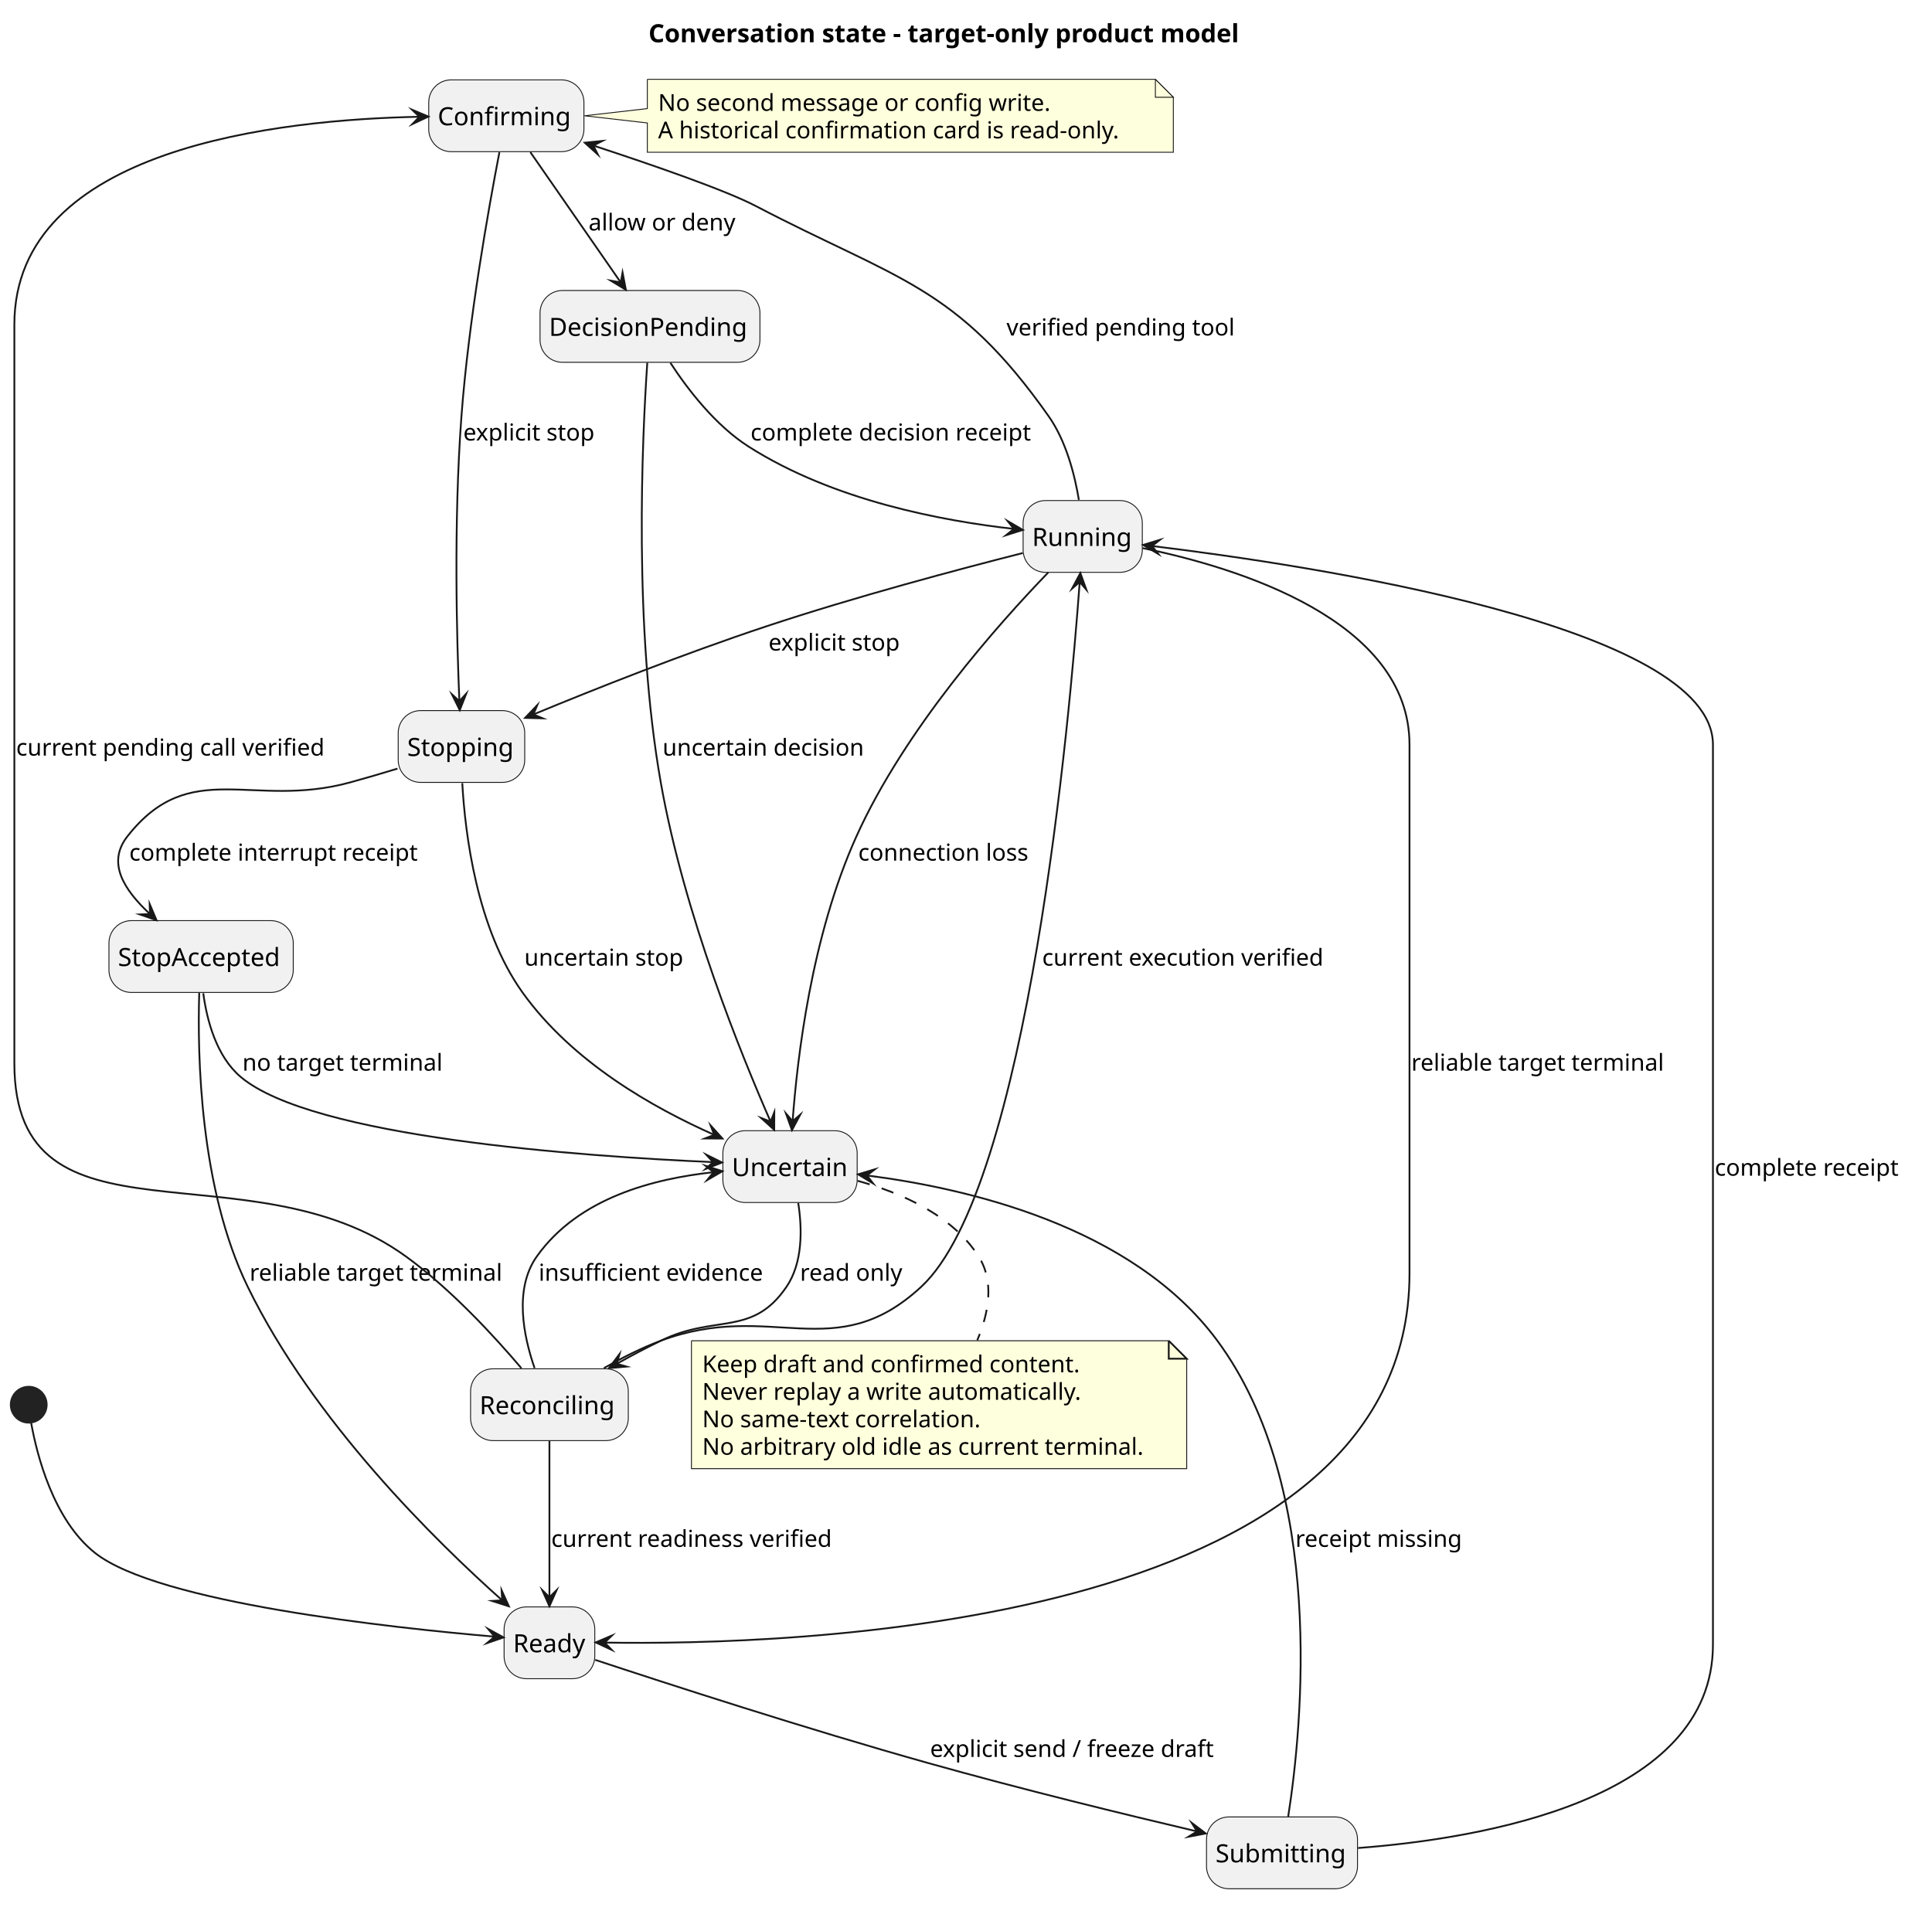
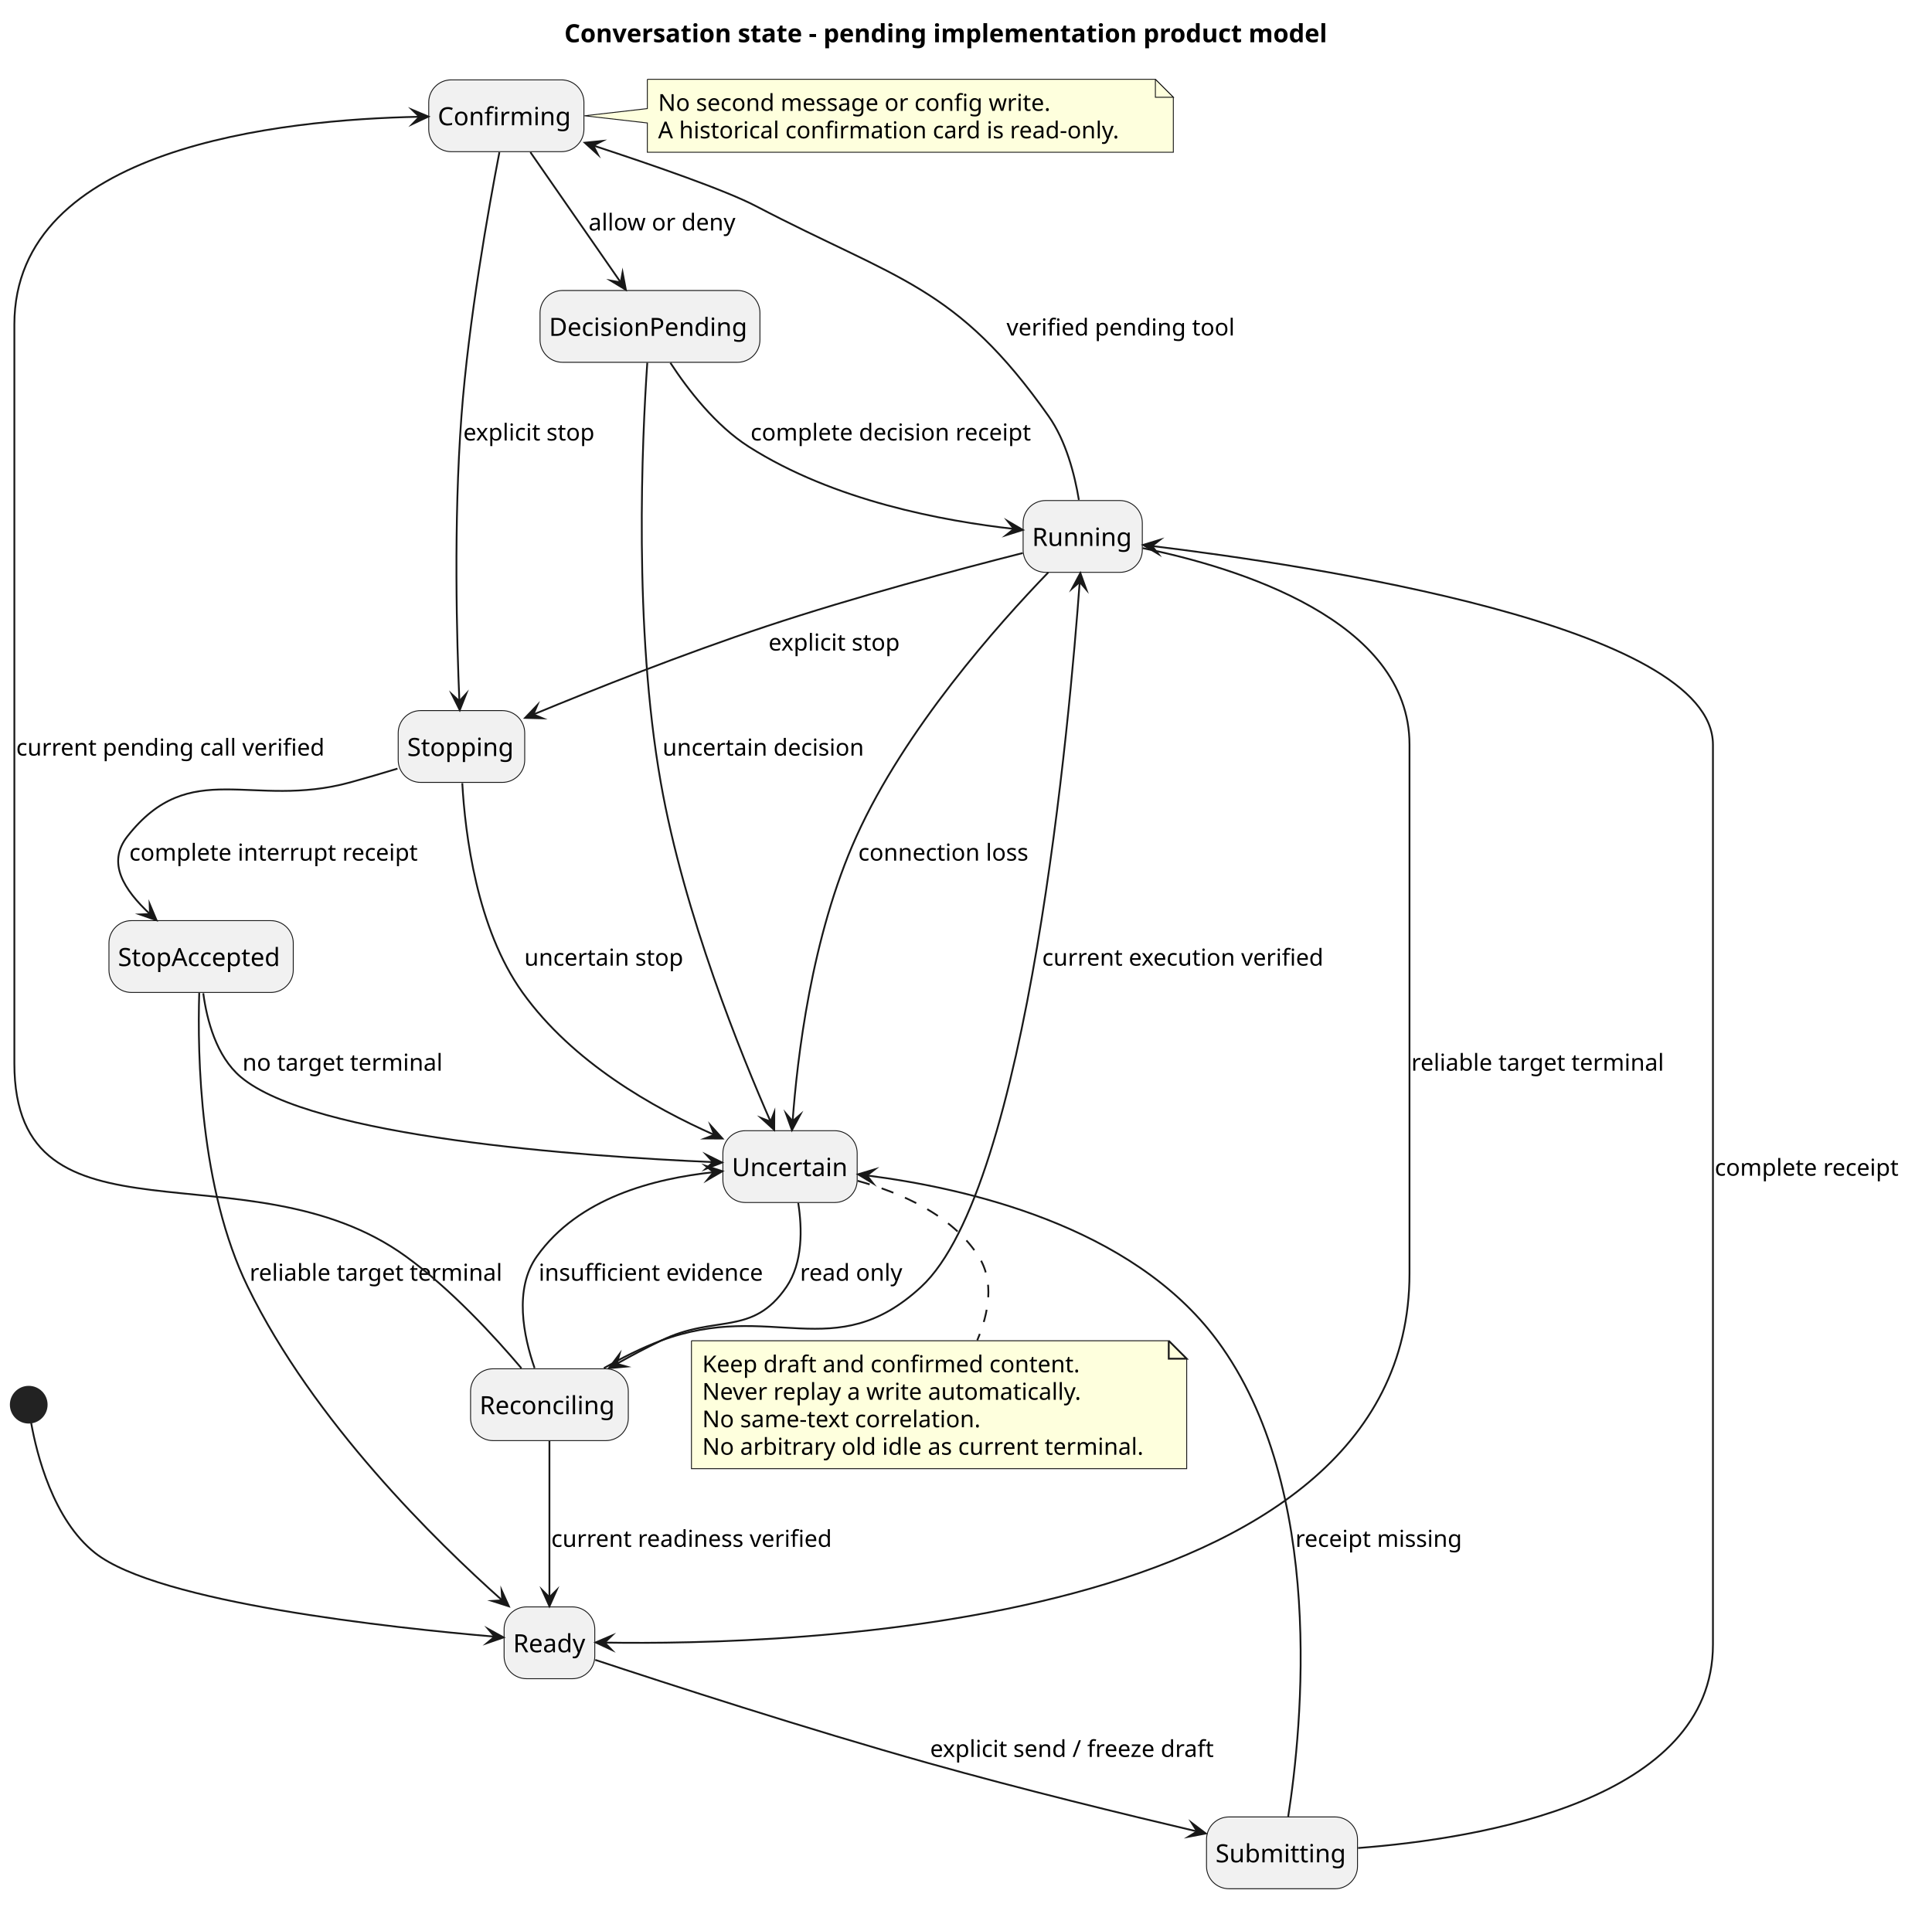
<svg xmlns="http://www.w3.org/2000/svg" contentStyleType="text/css" data-diagram-type="STATE" height="1066px" preserveAspectRatio="none" style="width:1076px;height:1066px;background:#FFFFFF;" version="1.1" viewBox="0 0 1076 1066" width="1076px" zoomAndPan="magnify">
  <defs />
  <g>
    <g class="title" data-source-line="359">
-       <text fill="#000000" font-family="sans-serif" font-size="14" font-weight="700" lengthAdjust="spacing" textLength="347.102" x="361.173" y="23.535">Conversation state - target-only product model</text>
+       <text fill="#000000" font-family="sans-serif" font-size="14" font-weight="700" lengthAdjust="spacing" textLength="440.877" x="314.285" y="23.535">Conversation state - pending implementation product model</text>
    </g>
    <g class="start_entity" data-qualified-name=".start." data-source-line="361" id="ent0001">
      <ellipse cx="16" cy="782.418" fill="#222222" rx="10" ry="10" style="stroke:#222222;stroke-width:1;" />
    </g>
    <rect fill="#F1F1F1" height="40" rx="12.5" ry="12.5" style="stroke:#181818;stroke-width:0.5;" width="50.51" x="280.75" y="895.038" />
    <text fill="#000000" font-family="sans-serif" font-size="14" lengthAdjust="spacing" textLength="40.51" x="285.75" y="920.329">Ready</text>
    <rect fill="#F1F1F1" height="40" rx="12.5" ry="12.5" style="stroke:#181818;stroke-width:0.5;" width="84.095" x="671.95" y="1012.038" />
    <text fill="#000000" font-family="sans-serif" font-size="14" lengthAdjust="spacing" textLength="74.095" x="676.95" y="1037.329">Submitting</text>
    <rect fill="#F1F1F1" height="40" rx="12.5" ry="12.5" style="stroke:#181818;stroke-width:0.5;" width="66.383" x="569.81" y="278.798" />
    <text fill="#000000" font-family="sans-serif" font-size="14" lengthAdjust="spacing" textLength="56.383" x="574.81" y="304.089">Running</text>
    <rect fill="#F1F1F1" height="40" rx="12.5" ry="12.5" style="stroke:#181818;stroke-width:0.5;" width="74.791" x="402.6" y="629.798" />
    <text fill="#000000" font-family="sans-serif" font-size="14" lengthAdjust="spacing" textLength="64.791" x="407.6" y="655.089">Uncertain</text>
    <rect fill="#F1F1F1" height="40" rx="12.5" ry="12.5" style="stroke:#181818;stroke-width:0.5;" width="86.433" x="238.78" y="44.488" />
    <text fill="#000000" font-family="sans-serif" font-size="14" lengthAdjust="spacing" textLength="76.433" x="243.78" y="69.779">Confirming</text>
    <rect fill="#F1F1F1" height="40" rx="12.5" ry="12.5" style="stroke:#181818;stroke-width:0.5;" width="122.478" x="300.76" y="161.798" />
    <text fill="#000000" font-family="sans-serif" font-size="14" lengthAdjust="spacing" textLength="112.478" x="305.76" y="187.089">DecisionPending</text>
    <rect fill="#F1F1F1" height="40" rx="12.5" ry="12.5" style="stroke:#181818;stroke-width:0.5;" width="70.464" x="221.77" y="395.798" />
    <text fill="#000000" font-family="sans-serif" font-size="14" lengthAdjust="spacing" textLength="60.464" x="226.77" y="421.089">Stopping</text>
    <rect fill="#F1F1F1" height="40" rx="12.5" ry="12.5" style="stroke:#181818;stroke-width:0.5;" width="102.647" x="60.68" y="512.798" />
    <text fill="#000000" font-family="sans-serif" font-size="14" lengthAdjust="spacing" textLength="92.647" x="65.68" y="538.089">StopAccepted</text>
    <rect fill="#F1F1F1" height="40" rx="12.5" ry="12.5" style="stroke:#181818;stroke-width:0.5;" width="87.841" x="262.08" y="762.418" />
    <text fill="#000000" font-family="sans-serif" font-size="14" lengthAdjust="spacing" textLength="77.841" x="267.08" y="787.709">Reconciling</text>
    <g class="entity" data-qualified-name="GMN32" data-source-line="383" id="ent0033">
      <path d="M360.52,44.178 L360.52,60.488 L325.51,64.488 L360.52,68.488 L360.52,84.799 A0,0 0 0 0 360.52,84.799 L653.473,84.799 A0,0 0 0 0 653.473,84.799 L653.473,54.178 L643.473,44.178 L360.52,44.178 A0,0 0 0 0 360.52,44.178" fill="#FEFFDD" style="stroke:#181818;stroke-width:0.5;" />
      <path d="M643.473,44.178 L643.473,54.178 L653.473,54.178 L643.473,44.178" fill="#FEFFDD" style="stroke:#181818;stroke-width:0.5;" />
      <text fill="#000000" font-family="sans-serif" font-size="13" lengthAdjust="spacing" textLength="226.053" x="366.52" y="61.747">No second message or config write.</text>
      <text fill="#000000" font-family="sans-serif" font-size="13" lengthAdjust="spacing" textLength="271.953" x="366.52" y="77.057">A historical confirmation card is read-only.</text>
    </g>
    <g class="entity" data-qualified-name="GMN35" data-source-line="387" id="ent0036">
      <path d="M385.09,746.798 L385.09,818.04 L660.917,818.04 L660.917,756.798 L650.917,746.798 L385.09,746.798" fill="#FEFFDD" style="stroke:#181818;stroke-width:0.5;" />
      <path d="M650.917,746.798 L650.917,756.798 L660.917,756.798 L650.917,746.798" fill="#FEFFDD" style="stroke:#181818;stroke-width:1;" />
      <text fill="#000000" font-family="sans-serif" font-size="13" lengthAdjust="spacing" textLength="217.35" x="391.09" y="764.367">Keep draft and confirmed content.</text>
      <text fill="#000000" font-family="sans-serif" font-size="13" lengthAdjust="spacing" textLength="217.731" x="391.09" y="779.677">Never replay a write automatically.</text>
      <text fill="#000000" font-family="sans-serif" font-size="13" lengthAdjust="spacing" textLength="163.712" x="391.09" y="794.988">No same-text correlation.</text>
      <text fill="#000000" font-family="sans-serif" font-size="13" lengthAdjust="spacing" textLength="254.827" x="391.09" y="810.298">No arbitrary old idle as current terminal.</text>
    </g>
    <g class="link" data-entity-1="ent0001" data-entity-2="ent0002" data-link-type="dependency" data-source-line="361" id="lnk3">
      <path d="M17.38,792.698 C20.46,809.868 29.55,846.528 53,865.038 C88.2,892.828 218.478,906.72 275.468,911.62" fill="none" id="*start*-to-Ready" style="stroke:#181818;stroke-width:1;" />
      <polygon fill="#181818" points="280.45,912.048,271.826,907.292,275.468,911.62,271.14,915.263,280.45,912.048" style="stroke:#181818;stroke-width:1;stroke-linejoin:miter;stroke-miterlimit:10;" />
    </g>
    <g class="link" data-entity-1="ent0002" data-entity-2="ent0004" data-link-type="dependency" data-source-line="362" id="lnk5">
      <path d="M331.51,924.558 C371.04,937.628 449.56,963.118 517,982.038 C569.94,996.888 626.643,1010.694 666.673,1020.104" fill="none" id="Ready-to-Submitting" style="stroke:#181818;stroke-width:1;" />
      <polygon fill="#181818" points="671.54,1021.248,663.694,1015.295,666.673,1020.104,661.864,1023.083,671.54,1021.248" style="stroke:#181818;stroke-width:1;stroke-linejoin:miter;stroke-miterlimit:10;" />
      <text fill="#000000" font-family="sans-serif" font-size="13" lengthAdjust="spacing" textLength="169.184" x="518" y="978.607">explicit send / freeze draft</text>
    </g>
    <g class="link" data-entity-1="ent0004" data-entity-2="ent0006" data-link-type="dependency" data-source-line="363" id="lnk7">
      <path d="M756.35,1029.348 C825.25,1024.088 954,1002.668 954,916.038 C954,414.798 954,414.798 954,414.798 C954,348.428 729.473,314.801 641.624,304.131" fill="none" id="Submitting-to-Running" style="stroke:#181818;stroke-width:1;" />
      <polygon fill="#181818" points="636.66,303.528,645.112,308.584,641.624,304.131,646.077,300.643,636.66,303.528" style="stroke:#181818;stroke-width:1;stroke-linejoin:miter;stroke-miterlimit:10;" />
      <text fill="#000000" font-family="sans-serif" font-size="13" lengthAdjust="spacing" textLength="105.447" x="955" y="654.867">complete receipt</text>
    </g>
    <g class="link" data-entity-1="ent0004" data-entity-2="ent0008" data-link-type="dependency" data-source-line="364" id="lnk9">
      <path d="M717.44,1011.818 C725.16,962.398 738.73,829.018 678,746.798 C630.35,682.288 537.01,661.663 482.84,654.733" fill="none" id="Submitting-to-Uncertain" style="stroke:#181818;stroke-width:1;" />
      <polygon fill="#181818" points="477.88,654.098,486.3,659.208,482.84,654.733,487.315,651.273,477.88,654.098" style="stroke:#181818;stroke-width:1;stroke-linejoin:miter;stroke-miterlimit:10;" />
      <text fill="#000000" font-family="sans-serif" font-size="13" lengthAdjust="spacing" textLength="96.459" x="721.44" y="861.607">receipt missing</text>
    </g>
    <g class="link" data-entity-1="ent0006" data-entity-2="ent0010" data-link-type="dependency" data-source-line="365" id="lnk11">
      <path d="M600.86,278.418 C598.54,264.428 593.76,245.628 584,231.798 C532.6,158.918 500.03,156.108 421,114.798 C404.09,105.958 364.53,92.259 330.44,81.059" fill="none" id="Running-to-Confirming" style="stroke:#181818;stroke-width:1;" />
      <polygon fill="#181818" points="325.69,79.498,332.992,86.108,330.44,81.059,335.489,78.507,325.69,79.498" style="stroke:#181818;stroke-width:1;stroke-linejoin:miter;stroke-miterlimit:10;" />
      <text fill="#000000" font-family="sans-serif" font-size="13" lengthAdjust="spacing" textLength="131.435" x="560.57" y="186.867">verified pending tool</text>
    </g>
    <g class="link" data-entity-1="ent0010" data-entity-2="ent0012" data-link-type="dependency" data-source-line="366" id="lnk13">
      <path d="M295.39,84.788 C310.16,106.068 330.929,136.011 345.719,157.321" fill="none" id="Confirming-to-DecisionPending" style="stroke:#181818;stroke-width:1;" />
      <polygon fill="#181818" points="348.57,161.428,346.725,151.754,345.719,157.321,340.152,156.315,348.57,161.428" style="stroke:#181818;stroke-width:1;stroke-linejoin:miter;stroke-miterlimit:10;" />
      <text fill="#000000" font-family="sans-serif" font-size="13" lengthAdjust="spacing" textLength="84.513" x="327.79" y="128.367">allow or deny</text>
    </g>
    <g class="link" data-entity-1="ent0012" data-entity-2="ent0006" data-link-type="dependency" data-source-line="367" id="lnk14">
      <path d="M373.36,202.098 C383.11,217.008 398.5,237.018 417,248.798 C464.61,279.098 525.451,290.188 564.681,294.608" fill="none" id="DecisionPending-to-Running" style="stroke:#181818;stroke-width:1;" />
      <polygon fill="#181818" points="569.65,295.168,561.154,290.186,564.681,294.608,560.259,298.135,569.65,295.168" style="stroke:#181818;stroke-width:1;stroke-linejoin:miter;stroke-miterlimit:10;" />
      <text fill="#000000" font-family="sans-serif" font-size="13" lengthAdjust="spacing" textLength="161.84" x="418" y="245.367">complete decision receipt</text>
    </g>
    <g class="link" data-entity-1="ent0006" data-entity-2="ent0015" data-link-type="dependency" data-source-line="368" id="lnk16">
      <path d="M569.62,308.038 C534,317.078 476.06,332.488 427,348.798 C379.83,364.478 331.201,383.838 297.071,397.948" fill="none" id="Running-to-Stopping" style="stroke:#181818;stroke-width:1;" />
      <polygon fill="#181818" points="292.45,399.858,302.296,400.116,297.071,397.948,299.239,392.723,292.45,399.858" style="stroke:#181818;stroke-width:1;stroke-linejoin:miter;stroke-miterlimit:10;" />
      <text fill="#000000" font-family="sans-serif" font-size="13" lengthAdjust="spacing" textLength="77.962" x="428" y="362.367">explicit stop</text>
    </g>
    <g class="link" data-entity-1="ent0010" data-entity-2="ent0015" data-link-type="dependency" data-source-line="369" id="lnk17">
      <path d="M278.13,84.838 C272.17,115.748 261,178.218 257,231.798 C252.55,291.358 254.416,357.133 255.846,390.533" fill="none" id="Confirming-to-Stopping" style="stroke:#181818;stroke-width:1;" />
      <polygon fill="#181818" points="256.06,395.528,259.671,386.365,255.846,390.533,251.679,386.708,256.06,395.528" style="stroke:#181818;stroke-width:1;stroke-linejoin:miter;stroke-miterlimit:10;" />
      <text fill="#000000" font-family="sans-serif" font-size="13" lengthAdjust="spacing" textLength="77.962" x="258" y="245.367">explicit stop</text>
    </g>
    <g class="link" data-entity-1="ent0015" data-entity-2="ent0018" data-link-type="dependency" data-source-line="370" id="lnk19">
      <path d="M221.37,428.118 C212.77,430.738 203.58,433.448 195,435.798 C140.31,450.778 106.06,421.238 71,465.798 C59.32,480.638 69.031,495.57 83.531,509.15" fill="none" id="Stopping-to-StopAccepted" style="stroke:#181818;stroke-width:1;" />
      <polygon fill="#181818" points="87.18,512.568,83.345,503.497,83.531,509.15,77.877,509.336,87.18,512.568" style="stroke:#181818;stroke-width:1;stroke-linejoin:miter;stroke-miterlimit:10;" />
      <text fill="#000000" font-family="sans-serif" font-size="13" lengthAdjust="spacing" textLength="165.242" x="72" y="479.367">complete interrupt receipt</text>
    </g>
    <g class="link" data-entity-1="ent0018" data-entity-2="ent0002" data-link-type="dependency" data-source-line="371" id="lnk20">
      <path d="M110.96,553.088 C109.89,587.738 111.27,661.998 138,716.798 C174.69,791.988 243.018,858.711 279.688,891.401" fill="none" id="StopAccepted-to-Ready" style="stroke:#181818;stroke-width:1;" />
      <polygon fill="#181818" points="283.42,894.728,279.364,885.754,279.688,891.401,274.04,891.725,283.42,894.728" style="stroke:#181818;stroke-width:1;stroke-linejoin:miter;stroke-miterlimit:10;" />
      <text fill="#000000" font-family="sans-serif" font-size="13" lengthAdjust="spacing" textLength="144.561" x="139" y="713.367">reliable target terminal</text>
    </g>
    <g class="link" data-entity-1="ent0006" data-entity-2="ent0002" data-link-type="dependency" data-source-line="372" id="lnk21">
      <path d="M636.38,305.298 C688.92,316.068 785,345.278 785,414.798 C785,414.798 785,414.798 785,709.298 C785,908.258 436.249,916.54 336.749,914.92" fill="none" id="Running-to-Ready" style="stroke:#181818;stroke-width:1;" />
      <polygon fill="#181818" points="331.75,914.838,340.684,918.984,336.749,914.92,340.814,910.985,331.75,914.838" style="stroke:#181818;stroke-width:1;stroke-linejoin:miter;stroke-miterlimit:10;" />
      <text fill="#000000" font-family="sans-serif" font-size="13" lengthAdjust="spacing" textLength="144.561" x="786" y="596.367">reliable target terminal</text>
    </g>
    <g class="link" data-entity-1="ent0006" data-entity-2="ent0008" data-link-type="dependency" data-source-line="373" id="lnk22">
      <path d="M583.84,318.828 C555.79,347.848 503.96,406.118 477,465.798 C451.71,521.768 443.956,590.162 441.436,624.512" fill="none" id="Running-to-Uncertain" style="stroke:#181818;stroke-width:1;" />
      <polygon fill="#181818" points="441.07,629.498,445.718,620.815,441.436,624.512,437.739,620.23,441.07,629.498" style="stroke:#181818;stroke-width:1;stroke-linejoin:miter;stroke-miterlimit:10;" />
      <text fill="#000000" font-family="sans-serif" font-size="13" lengthAdjust="spacing" textLength="98.465" x="478" y="479.367">connection loss</text>
    </g>
    <g class="link" data-entity-1="ent0012" data-entity-2="ent0008" data-link-type="dependency" data-source-line="374" id="lnk23">
      <path d="M360.5,202.028 C357.6,244.578 352.79,349.698 368,435.798 C381.04,509.598 413.01,587.93 429.18,624.77" fill="none" id="DecisionPending-to-Uncertain" style="stroke:#181818;stroke-width:1;" />
      <polygon fill="#181818" points="431.19,629.348,431.236,619.5,429.18,624.77,423.91,622.715,431.19,629.348" style="stroke:#181818;stroke-width:1;stroke-linejoin:miter;stroke-miterlimit:10;" />
      <text fill="#000000" font-family="sans-serif" font-size="13" lengthAdjust="spacing" textLength="115.616" x="369" y="420.867">uncertain decision</text>
    </g>
    <g class="link" data-entity-1="ent0015" data-entity-2="ent0008" data-link-type="dependency" data-source-line="375" id="lnk24">
      <path d="M257.46,436.218 C259.04,464.418 265.49,517.188 291,552.798 C318.96,591.818 363.603,616.893 397.783,632.123" fill="none" id="Stopping-to-Uncertain" style="stroke:#181818;stroke-width:1;" />
      <polygon fill="#181818" points="402.35,634.158,395.757,626.841,397.783,632.123,392.501,634.149,402.35,634.158" style="stroke:#181818;stroke-width:1;stroke-linejoin:miter;stroke-miterlimit:10;" />
      <text fill="#000000" font-family="sans-serif" font-size="13" lengthAdjust="spacing" textLength="90.994" x="292" y="537.867">uncertain stop</text>
    </g>
    <g class="link" data-entity-1="ent0018" data-entity-2="ent0008" data-link-type="dependency" data-source-line="376" id="lnk25">
      <path d="M113.21,553.248 C115.22,568.248 120.47,588.308 134,599.798 C173.83,633.618 324.405,644.109 397.135,647.299" fill="none" id="StopAccepted-to-Uncertain" style="stroke:#181818;stroke-width:1;" />
      <polygon fill="#181818" points="402.13,647.518,393.314,643.128,397.135,647.299,392.963,651.12,402.13,647.518" style="stroke:#181818;stroke-width:1;stroke-linejoin:miter;stroke-miterlimit:10;" />
      <text fill="#000000" font-family="sans-serif" font-size="13" lengthAdjust="spacing" textLength="114.175" x="135" y="596.367">no target terminal</text>
    </g>
    <g class="link" data-entity-1="ent0008" data-entity-2="ent0026" data-link-type="dependency" data-source-line="377" id="lnk27">
      <path d="M444.57,670.098 C446.77,684.238 447.23,703.248 438,716.798 C418.94,744.768 398.37,731.858 368,746.798 C358.49,751.478 352.736,754.482 343.486,759.643" fill="none" id="Uncertain-to-Reconciling" style="stroke:#181818;stroke-width:1;" />
      <polygon fill="#181818" points="339.12,762.078,348.928,761.187,343.486,759.643,345.031,754.201,339.12,762.078" style="stroke:#181818;stroke-width:1;stroke-linejoin:miter;stroke-miterlimit:10;" />
      <text fill="#000000" font-family="sans-serif" font-size="13" lengthAdjust="spacing" textLength="58.64" x="445.55" y="713.367">read only</text>
    </g>
    <g class="link" data-entity-1="ent0026" data-entity-2="ent0008" data-link-type="dependency" data-source-line="378" id="lnk28">
      <path d="M297.74,762.058 C291.55,744.228 286.14,717.878 299,699.798 C322.28,667.058 364.089,656.54 397.38,652.91" fill="none" id="Reconciling-to-Uncertain" style="stroke:#181818;stroke-width:1;" />
      <polygon fill="#181818" points="402.35,652.368,392.969,649.367,397.38,652.91,393.837,657.32,402.35,652.368" style="stroke:#181818;stroke-width:1;stroke-linejoin:miter;stroke-miterlimit:10;" />
      <text fill="#000000" font-family="sans-serif" font-size="13" lengthAdjust="spacing" textLength="129.664" x="300" y="713.367">insufficient evidence</text>
    </g>
    <g class="link" data-entity-1="ent0026" data-entity-2="ent0006" data-link-type="dependency" data-source-line="379" id="lnk29">
      <path d="M336.33,762.048 C346.14,756.458 357.26,750.798 368,746.798 C429.67,723.818 464.67,761.458 513,716.798 C572.76,661.568 595.876,398.875 601.326,324.175" fill="none" id="Reconciling-to-Running" style="stroke:#181818;stroke-width:1;" />
      <polygon fill="#181818" points="601.69,319.188,597.046,327.873,601.326,324.175,605.024,328.455,601.69,319.188" style="stroke:#181818;stroke-width:1;stroke-linejoin:miter;stroke-miterlimit:10;" />
      <text fill="#000000" font-family="sans-serif" font-size="13" lengthAdjust="spacing" textLength="162.633" x="580.43" y="537.867">current execution verified</text>
    </g>
    <g class="link" data-entity-1="ent0026" data-entity-2="ent0010" data-link-type="dependency" data-source-line="380" id="lnk30">
      <path d="M290.39,762.098 C275.29,744.288 251.07,717.948 226,699.798 C138.51,636.428 8,700.328 8,592.298 C8,180.798 8,180.798 8,180.798 C8,81.958 156.321,66.567 233.581,65.037" fill="none" id="Reconciling-to-Confirming" style="stroke:#181818;stroke-width:1;" />
      <polygon fill="#181818" points="238.58,64.938,229.503,61.117,233.581,65.037,229.661,69.116,238.58,64.938" style="stroke:#181818;stroke-width:1;stroke-linejoin:miter;stroke-miterlimit:10;" />
      <text fill="#000000" font-family="sans-serif" font-size="13" lengthAdjust="spacing" textLength="177.849" x="9" y="420.867">current pending call verified</text>
    </g>
    <g class="link" data-entity-1="ent0026" data-entity-2="ent0002" data-link-type="dependency" data-source-line="381" id="lnk31">
      <path d="M306,802.688 C306,827.388 306,864.948 306,889.688" fill="none" id="Reconciling-to-Ready" style="stroke:#181818;stroke-width:1;" />
      <polygon fill="#181818" points="306,894.688,310,885.688,306,889.688,302,885.688,306,894.688" style="stroke:#181818;stroke-width:1;stroke-linejoin:miter;stroke-miterlimit:10;" />
      <text fill="#000000" font-family="sans-serif" font-size="13" lengthAdjust="spacing" textLength="161.021" x="307" y="861.607">current readiness verified</text>
    </g>
    <g class="link" data-entity-1="ent0008" data-entity-2="ent0036" data-link-type="association" data-source-line="387" id="lnk37">
      <path d="M477.64,657.718 C501.38,664.238 530.25,676.638 545,699.798 C553.91,713.788 550.67,731.328 544.26,746.558" fill="none" id="Uncertain-GMN35" style="stroke:#181818;stroke-width:1;stroke-dasharray:7,7;" />
    </g>
  </g>
</svg>
